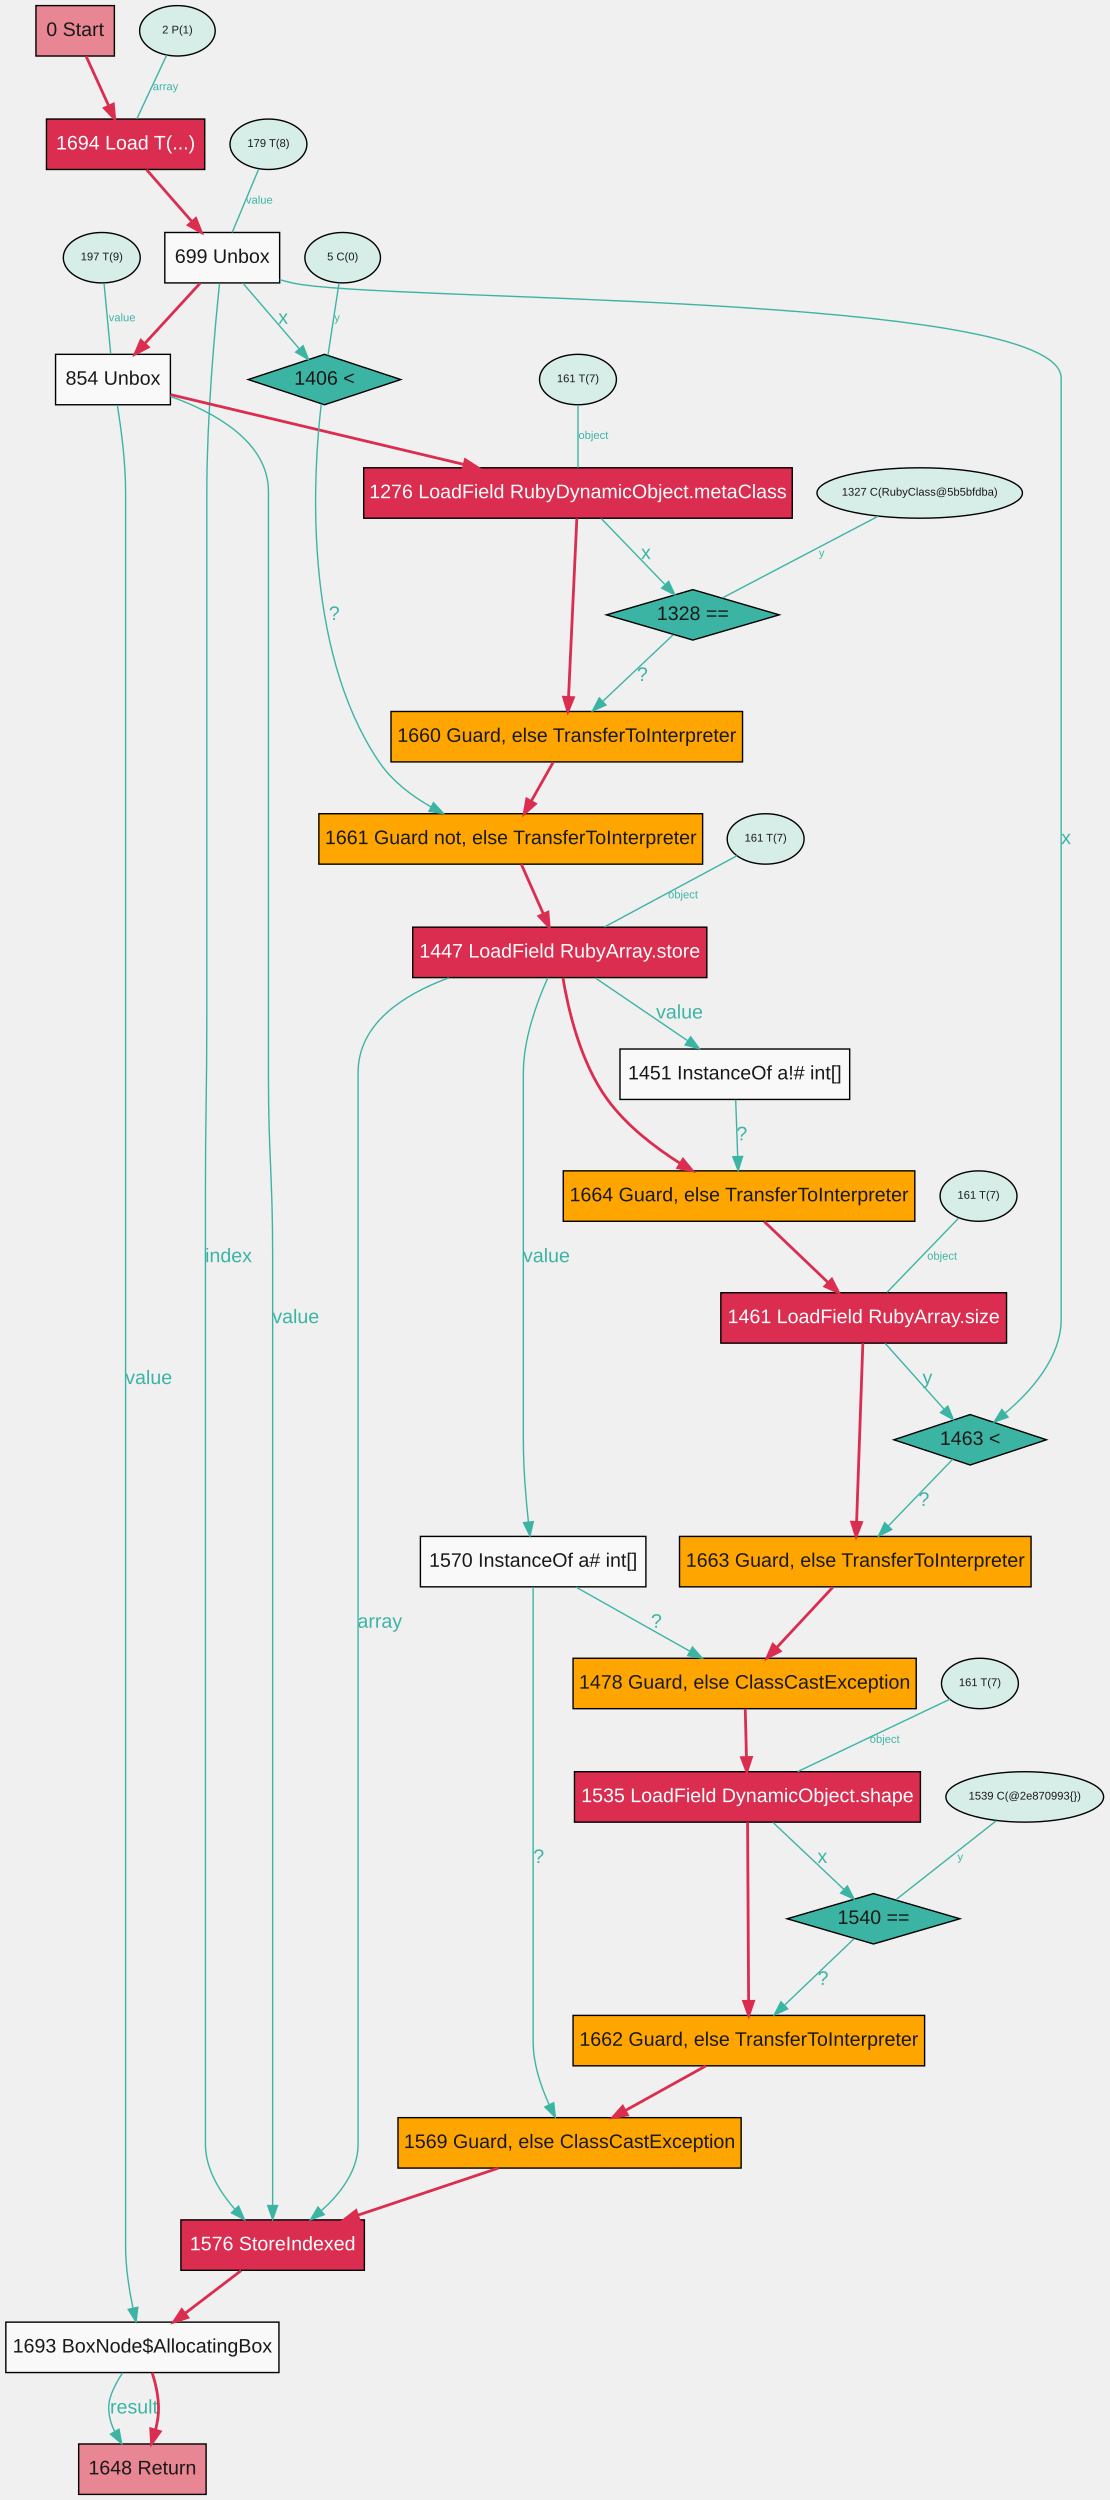
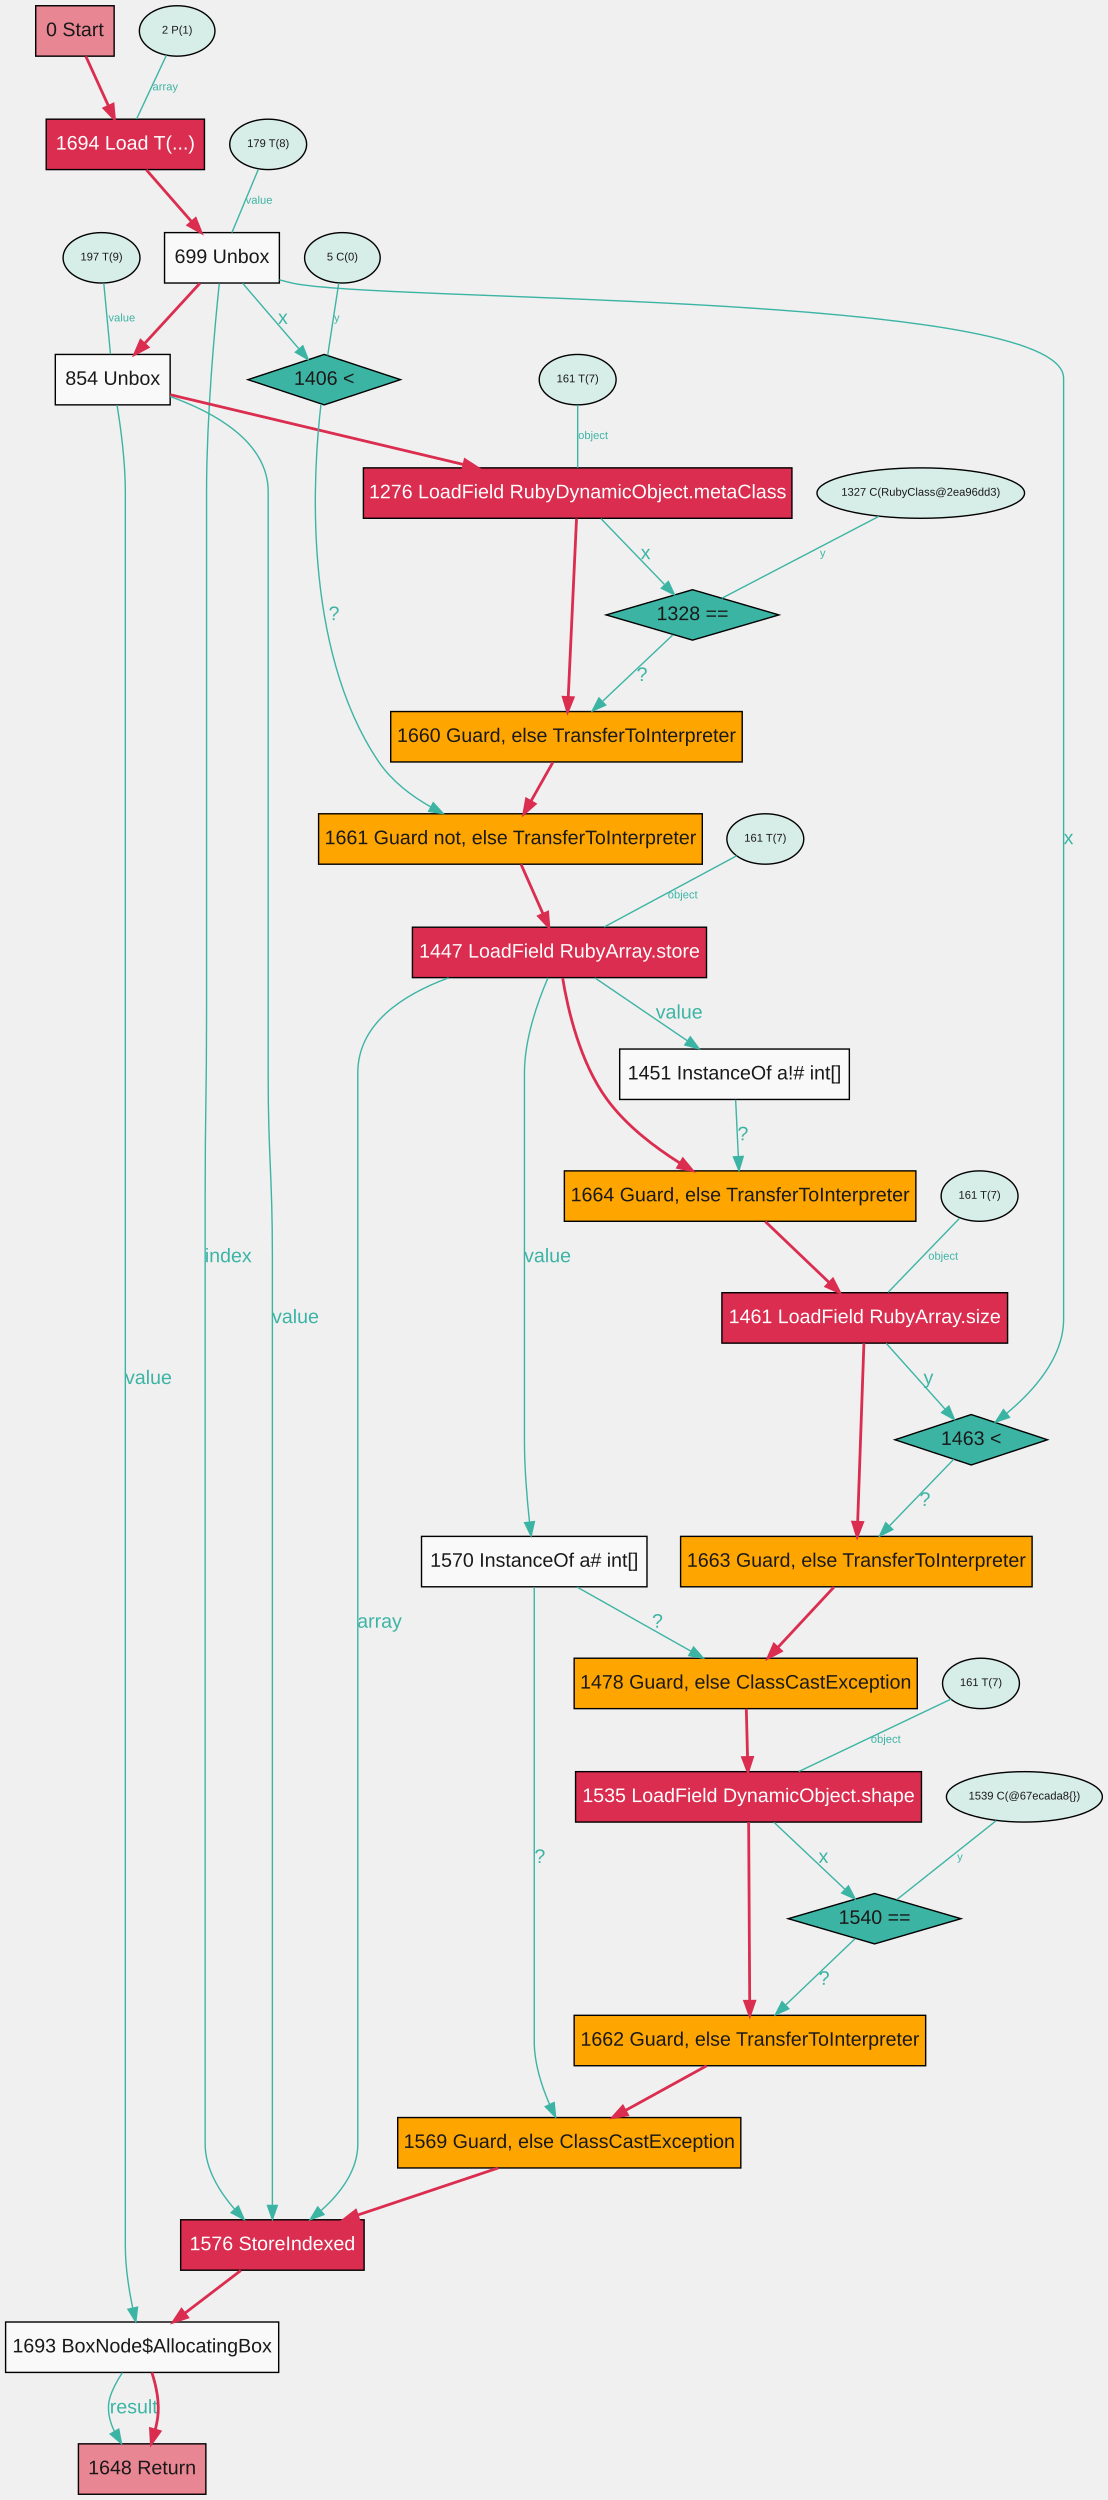
- <svg xmlns="http://www.w3.org/2000/svg" width="792pt" height="1785pt" viewBox="0.00 0.00 791.66 1785.00">
+ <svg xmlns="http://www.w3.org/2000/svg" width="791pt" height="1785pt" viewBox="0.00 0.00 791.09 1785.00">
  <g id="graph0" class="graph" transform="scale(1 1) rotate(0) translate(4 1781)">
    <g id="node1" class="node">
      <polygon fill="#e98693" stroke="black" points="77.5,-1777 21.5,-1777 21.5,-1741 77.5,-1741 77.5,-1777" />
      <text text-anchor="middle" x="49.5" y="-1755.3" font-family="Arial" font-size="14.00" fill="#1a1919">0 Start</text>
    </g>
    <g id="node24" class="node">
      <polygon fill="#da2d4f" stroke="black" points="142,-1696 29,-1696 29,-1660 142,-1660 142,-1696" />
      <text text-anchor="middle" x="85.5" y="-1674.3" font-family="Arial" font-size="14.00" fill="#ffffff">1694 Load T(...)</text>
    </g>
    <g id="edge45" class="edge">
      <path fill="none" stroke="#da2d4f" stroke-width="2" d="M57.31,-1740.86C62.03,-1730.51 68.14,-1717.1 73.46,-1705.41" />
      <polygon fill="#da2d4f" stroke="#da2d4f" stroke-width="2" points="76.74,-1706.66 77.7,-1696.11 70.37,-1703.76 76.74,-1706.66" />
    </g>
    <g id="node2" class="node">
      <polygon fill="#f9f9f9" stroke="black" points="195.5,-1615 113.5,-1615 113.5,-1579 195.5,-1579 195.5,-1615" />
      <text text-anchor="middle" x="154.5" y="-1593.3" font-family="Arial" font-size="14.00" fill="#1a1919">699 Unbox</text>
    </g>
    <g id="node3" class="node">
      <polygon fill="#f9f9f9" stroke="black" points="117.5,-1528 35.5,-1528 35.5,-1492 117.5,-1492 117.5,-1528" />
      <text text-anchor="middle" x="76.5" y="-1506.3" font-family="Arial" font-size="14.00" fill="#1a1919">854 Unbox</text>
    </g>
    <g id="edge1" class="edge">
      <path fill="none" stroke="#da2d4f" stroke-width="2" d="M138.72,-1578.8C127.4,-1566.47 111.99,-1549.68 99.34,-1535.89" />
      <polygon fill="#da2d4f" stroke="#da2d4f" stroke-width="2" points="101.6,-1533.18 92.26,-1528.18 96.44,-1537.91 101.6,-1533.18" />
    </g>
    <g id="node6" class="node">
      <polygon fill="#3cb4a4" stroke="black" points="227.5,-1528 173.04,-1510 227.5,-1492 281.96,-1510 227.5,-1528" />
      <text text-anchor="middle" x="227.5" y="-1506.3" font-family="Arial" font-size="14.00" fill="#1a1919">1406 &lt;</text>
    </g>
    <g id="edge6" class="edge">
      <path fill="none" stroke="#3cb4a4" d="M169.27,-1578.8C180.84,-1565.34 196.97,-1546.55 209.33,-1532.16" />
      <polygon fill="#3cb4a4" stroke="#3cb4a4" points="212.24,-1534.14 216.1,-1524.28 206.93,-1529.58 212.24,-1534.14" />
      <text text-anchor="middle" x="198" y="-1549.8" font-family="arial" font-size="14.00" fill="#3cb4a4">x</text>
    </g>
    <g id="node10" class="node">
-       <polygon fill="#3cb4a4" stroke="black" points="688.5,-771 634.04,-753 688.5,-735 742.96,-753 688.5,-771" />
-       <text text-anchor="middle" x="688.5" y="-749.3" font-family="Arial" font-size="14.00" fill="#1a1919">1463 &lt;</text>
+       <polygon fill="#3cb4a4" stroke="black" points="689.5,-771 635.04,-753 689.5,-735 743.96,-753 689.5,-771" />
+       <text text-anchor="middle" x="689.5" y="-749.3" font-family="Arial" font-size="14.00" fill="#1a1919">1463 &lt;</text>
    </g>
    <g id="edge11" class="edge">
-       <path fill="none" stroke="#3cb4a4" d="M195.51,-1581.31C198.53,-1580.46 201.55,-1579.68 204.5,-1579 264.41,-1565.26 753.5,-1572.47 753.5,-1511 753.5,-1511 753.5,-1511 753.5,-839 753.5,-811.61 731.94,-787.58 713.66,-772.12" />
-       <polygon fill="#3cb4a4" stroke="#3cb4a4" points="715.57,-769.17 705.58,-765.64 711.19,-774.63 715.57,-769.17" />
-       <text text-anchor="middle" x="757" y="-1178.3" font-family="arial" font-size="14.00" fill="#3cb4a4">x</text>
+       <path fill="none" stroke="#3cb4a4" d="M195.51,-1581.31C198.53,-1580.46 201.55,-1579.68 204.5,-1579 264.63,-1565.22 755.5,-1572.69 755.5,-1511 755.5,-1511 755.5,-1511 755.5,-839 755.5,-811.33 733.42,-787.23 714.8,-771.83" />
+       <polygon fill="#3cb4a4" stroke="#3cb4a4" points="716.87,-769.01 706.84,-765.58 712.54,-774.51 716.87,-769.01" />
+       <text text-anchor="middle" x="759" y="-1178.3" font-family="arial" font-size="14.00" fill="#3cb4a4">x</text>
    </g>
    <g id="node16" class="node">
      <polygon fill="#da2d4f" stroke="black" points="256,-196 125,-196 125,-160 256,-160 256,-196" />
      <text text-anchor="middle" x="190.5" y="-174.3" font-family="Arial" font-size="14.00" fill="#ffffff">1576 StoreIndexed</text>
    </g>
    <g id="edge21" class="edge">
      <path fill="none" stroke="#3cb4a4" d="M152.58,-1578.58C149.43,-1548.37 143.5,-1484.3 143.5,-1430 143.5,-1430 143.5,-1430 143.5,-1056.5 143.5,-999.39 142.5,-985.11 142.5,-928 142.5,-928 142.5,-928 142.5,-250 142.5,-232.5 152.63,-216.1 163.58,-203.48" />
      <polygon fill="#3cb4a4" stroke="#3cb4a4" points="166.17,-205.83 170.42,-196.13 161.05,-201.06 166.17,-205.83" />
      <text text-anchor="middle" x="159" y="-879.8" font-family="arial" font-size="14.00" fill="#3cb4a4">index</text>
    </g>
    <g id="node4" class="node">
      <polygon fill="#da2d4f" stroke="black" points="561.5,-1447 255.5,-1447 255.5,-1411 561.5,-1411 561.5,-1447" />
      <text text-anchor="middle" x="408.5" y="-1425.3" font-family="Arial" font-size="14.00" fill="#ffffff">1276 LoadField RubyDynamicObject.metaClass</text>
    </g>
    <g id="edge2" class="edge">
      <path fill="none" stroke="#da2d4f" stroke-width="2" d="M117.54,-1499.23C169.61,-1486.85 260.59,-1465.19 326.99,-1449.4" />
      <polygon fill="#da2d4f" stroke="#da2d4f" stroke-width="2" points="328.1,-1452.73 337.01,-1447.01 326.47,-1445.92 328.1,-1452.73" />
    </g>
    <g id="edge22" class="edge">
      <path fill="none" stroke="#3cb4a4" d="M117.52,-1497.95C149.14,-1486.64 187.5,-1465.6 187.5,-1430 187.5,-1430 187.5,-1430 187.5,-1013 187.5,-955.87 190.5,-941.63 190.5,-884.5 190.5,-884.5 190.5,-884.5 190.5,-250 190.5,-235.65 190.5,-219.67 190.5,-206.51" />
      <polygon fill="#3cb4a4" stroke="#3cb4a4" points="194,-206.22 190.5,-196.22 187,-206.22 194,-206.22" />
      <text text-anchor="middle" x="207" y="-836.3" font-family="arial" font-size="14.00" fill="#3cb4a4">value</text>
    </g>
    <g id="node23" class="node">
      <polygon fill="#f9f9f9" stroke="black" points="195,-123 0,-123 0,-87 195,-87 195,-123" />
      <text text-anchor="middle" x="97.5" y="-101.3" font-family="Arial" font-size="14.00" fill="#1a1919">1693 BoxNode$AllocatingBox</text>
    </g>
    <g id="edge35" class="edge">
      <path fill="none" stroke="#3cb4a4" d="M79.6,-1491.8C82.2,-1475.84 85.5,-1451.4 85.5,-1430 85.5,-1430 85.5,-1430 85.5,-177 85.5,-162.3 88.03,-146.13 90.77,-132.94" />
      <polygon fill="#3cb4a4" stroke="#3cb4a4" points="94.21,-133.6 92.96,-123.08 87.37,-132.08 94.21,-133.6" />
      <text text-anchor="middle" x="102" y="-792.8" font-family="arial" font-size="14.00" fill="#3cb4a4">value</text>
    </g>
    <g id="node5" class="node">
      <polygon fill="#3cb4a4" stroke="black" points="490.5,-1360 428.83,-1342 490.5,-1324 552.17,-1342 490.5,-1360" />
      <text text-anchor="middle" x="490.5" y="-1338.3" font-family="Arial" font-size="14.00" fill="#1a1919">1328 ==</text>
    </g>
    <g id="edge4" class="edge">
      <path fill="none" stroke="#3cb4a4" d="M425.09,-1410.8C438.2,-1397.21 456.55,-1378.2 470.47,-1363.76" />
      <polygon fill="#3cb4a4" stroke="#3cb4a4" points="473.27,-1365.9 477.69,-1356.28 468.23,-1361.04 473.27,-1365.9" />
      <text text-anchor="middle" x="457" y="-1381.8" font-family="arial" font-size="14.00" fill="#3cb4a4">x</text>
    </g>
    <g id="node18" class="node">
      <polygon fill="#ffa500" stroke="black" points="526,-1273 275,-1273 275,-1237 526,-1237 526,-1273" />
      <text text-anchor="middle" x="400.5" y="-1251.3" font-family="Arial" font-size="14.00" fill="#1a1919">1660 Guard, else TransferToInterpreter</text>
    </g>
    <g id="edge3" class="edge">
      <path fill="none" stroke="#da2d4f" stroke-width="2" d="M407.7,-1410.88C406.31,-1381 403.44,-1319.11 401.77,-1283.27" />
      <polygon fill="#da2d4f" stroke="#da2d4f" stroke-width="2" points="405.25,-1282.88 401.29,-1273.05 398.26,-1283.2 405.25,-1282.88" />
    </g>
    <g id="edge25" class="edge">
      <path fill="none" stroke="#3cb4a4" d="M476.44,-1327.72C463.1,-1315.12 442.73,-1295.88 426.44,-1280.5" />
      <polygon fill="#3cb4a4" stroke="#3cb4a4" points="428.49,-1277.63 418.82,-1273.3 423.69,-1282.71 428.49,-1277.63" />
      <text text-anchor="middle" x="454.5" y="-1294.8" font-family="arial" font-size="14.00" fill="#3cb4a4">?</text>
    </g>
    <g id="node19" class="node">
      <polygon fill="#ffa500" stroke="black" points="497.5,-1200 223.5,-1200 223.5,-1164 497.5,-1164 497.5,-1200" />
      <text text-anchor="middle" x="360.5" y="-1178.3" font-family="Arial" font-size="14.00" fill="#1a1919">1661 Guard not, else TransferToInterpreter</text>
    </g>
    <g id="edge27" class="edge">
      <path fill="none" stroke="#3cb4a4" d="M225.23,-1492.56C219.87,-1447.36 210.81,-1319.13 266.5,-1237 275.68,-1223.46 289.47,-1212.88 303.68,-1204.82" />
      <polygon fill="#3cb4a4" stroke="#3cb4a4" points="305.35,-1207.9 312.54,-1200.13 302.07,-1201.72 305.35,-1207.9" />
      <text text-anchor="middle" x="234.5" y="-1338.3" font-family="arial" font-size="14.00" fill="#3cb4a4">?</text>
    </g>
    <g id="node7" class="node">
      <polygon fill="#da2d4f" stroke="black" points="500.5,-1119 290.5,-1119 290.5,-1083 500.5,-1083 500.5,-1119" />
      <text text-anchor="middle" x="395.5" y="-1097.3" font-family="Arial" font-size="14.00" fill="#ffffff">1447 LoadField RubyArray.store</text>
    </g>
    <g id="node8" class="node">
      <polygon fill="#f9f9f9" stroke="black" points="602.5,-1032 438.5,-1032 438.5,-996 602.5,-996 602.5,-1032" />
      <text text-anchor="middle" x="520.5" y="-1010.3" font-family="Arial" font-size="14.00" fill="#1a1919">1451 InstanceOf a!# int[]</text>
    </g>
    <g id="edge9" class="edge">
      <path fill="none" stroke="#3cb4a4" d="M420.8,-1082.8C439.77,-1069.9 465.94,-1052.1 486.71,-1037.98" />
      <polygon fill="#3cb4a4" stroke="#3cb4a4" points="488.94,-1040.69 495.24,-1032.18 485,-1034.9 488.94,-1040.69" />
      <text text-anchor="middle" x="481" y="-1053.8" font-family="arial" font-size="14.00" fill="#3cb4a4">value</text>
    </g>
    <g id="node15" class="node">
-       <polygon fill="#f9f9f9" stroke="black" points="457,-684 296,-684 296,-648 457,-648 457,-684" />
-       <text text-anchor="middle" x="376.5" y="-662.3" font-family="Arial" font-size="14.00" fill="#1a1919">1570 InstanceOf a# int[]</text>
+       <polygon fill="#f9f9f9" stroke="black" points="458,-684 297,-684 297,-648 458,-648 458,-684" />
+       <text text-anchor="middle" x="377.5" y="-662.3" font-family="Arial" font-size="14.00" fill="#1a1919">1570 InstanceOf a# int[]</text>
    </g>
    <g id="edge20" class="edge">
-       <path fill="none" stroke="#3cb4a4" d="M386.99,-1082.89C379.4,-1066.05 369.5,-1039.38 369.5,-1015 369.5,-1015 369.5,-1015 369.5,-752 369.5,-732.69 371.32,-710.99 373.1,-694.35" />
-       <polygon fill="#3cb4a4" stroke="#3cb4a4" points="376.6,-694.55 374.25,-684.22 369.64,-693.76 376.6,-694.55" />
-       <text text-anchor="middle" x="386" y="-879.8" font-family="arial" font-size="14.00" fill="#3cb4a4">value</text>
+       <path fill="none" stroke="#3cb4a4" d="M387.31,-1082.85C380.02,-1065.99 370.5,-1039.3 370.5,-1015 370.5,-1015 370.5,-1015 370.5,-752 370.5,-732.69 372.32,-710.99 374.1,-694.35" />
+       <polygon fill="#3cb4a4" stroke="#3cb4a4" points="377.6,-694.55 375.25,-684.22 370.64,-693.76 377.6,-694.55" />
+       <text text-anchor="middle" x="387" y="-879.8" font-family="arial" font-size="14.00" fill="#3cb4a4">value</text>
    </g>
    <g id="edge37" class="edge">
      <path fill="none" stroke="#3cb4a4" d="M316.34,-1082.86C282.88,-1070.52 251.5,-1049.69 251.5,-1015 251.5,-1015 251.5,-1015 251.5,-250 251.5,-231.25 239.11,-214.98 225.5,-202.77" />
      <polygon fill="#3cb4a4" stroke="#3cb4a4" points="227.36,-199.76 217.43,-196.05 222.88,-205.14 227.36,-199.76" />
      <text text-anchor="middle" x="267" y="-618.8" font-family="arial" font-size="14.00" fill="#3cb4a4">array</text>
    </g>
    <g id="node22" class="node">
-       <polygon fill="#ffa500" stroke="black" points="649,-945 398,-945 398,-909 649,-909 649,-945" />
-       <text text-anchor="middle" x="523.5" y="-923.3" font-family="Arial" font-size="14.00" fill="#1a1919">1664 Guard, else TransferToInterpreter</text>
+       <polygon fill="#ffa500" stroke="black" points="650,-945 399,-945 399,-909 650,-909 650,-945" />
+       <text text-anchor="middle" x="524.5" y="-923.3" font-family="Arial" font-size="14.00" fill="#1a1919">1664 Guard, else TransferToInterpreter</text>
    </g>
    <g id="edge8" class="edge">
-       <path fill="none" stroke="#da2d4f" stroke-width="2" d="M397.8,-1082.66C401.41,-1060.71 410.13,-1022.55 429.5,-996 443.07,-977.4 463.26,-961.86 481.45,-950.34" />
-       <polygon fill="#da2d4f" stroke="#da2d4f" stroke-width="2" points="483.47,-953.21 490.19,-945.02 479.83,-947.24 483.47,-953.21" />
+       <path fill="none" stroke="#da2d4f" stroke-width="2" d="M397.78,-1082.65C401.37,-1060.68 410.07,-1022.5 429.5,-996 443.11,-977.45 463.31,-961.98 481.59,-950.52" />
+       <polygon fill="#da2d4f" stroke="#da2d4f" stroke-width="2" points="483.62,-953.38 490.37,-945.21 480,-947.39 483.62,-953.38" />
    </g>
    <g id="edge33" class="edge">
-       <path fill="none" stroke="#3cb4a4" d="M521.11,-995.8C521.52,-984.16 522.07,-968.55 522.54,-955.24" />
-       <polygon fill="#3cb4a4" stroke="#3cb4a4" points="526.04,-955.29 522.89,-945.18 519.04,-955.05 526.04,-955.29" />
-       <text text-anchor="middle" x="525.5" y="-966.8" font-family="arial" font-size="14.00" fill="#3cb4a4">?</text>
+       <path fill="none" stroke="#3cb4a4" d="M521.31,-995.8C521.86,-984.16 522.59,-968.55 523.22,-955.24" />
+       <polygon fill="#3cb4a4" stroke="#3cb4a4" points="526.72,-955.33 523.69,-945.18 519.73,-955 526.72,-955.33" />
+       <text text-anchor="middle" x="526.5" y="-966.8" font-family="arial" font-size="14.00" fill="#3cb4a4">?</text>
    </g>
    <g id="node9" class="node">
-       <polygon fill="#da2d4f" stroke="black" points="714.5,-858 510.5,-858 510.5,-822 714.5,-822 714.5,-858" />
-       <text text-anchor="middle" x="612.5" y="-836.3" font-family="Arial" font-size="14.00" fill="#ffffff">1461 LoadField RubyArray.size</text>
+       <polygon fill="#da2d4f" stroke="black" points="715.5,-858 511.5,-858 511.5,-822 715.5,-822 715.5,-858" />
+       <text text-anchor="middle" x="613.5" y="-836.3" font-family="Arial" font-size="14.00" fill="#ffffff">1461 LoadField RubyArray.size</text>
    </g>
    <g id="edge12" class="edge">
-       <path fill="none" stroke="#3cb4a4" d="M627.88,-821.8C640.03,-808.21 657.03,-789.2 669.94,-774.76" />
-       <polygon fill="#3cb4a4" stroke="#3cb4a4" points="672.57,-777.06 676.63,-767.28 667.36,-772.4 672.57,-777.06" />
-       <text text-anchor="middle" x="658" y="-792.8" font-family="arial" font-size="14.00" fill="#3cb4a4">y</text>
+       <path fill="none" stroke="#3cb4a4" d="M628.88,-821.8C641.03,-808.21 658.03,-789.2 670.94,-774.76" />
+       <polygon fill="#3cb4a4" stroke="#3cb4a4" points="673.57,-777.06 677.63,-767.28 668.36,-772.4 673.57,-777.06" />
+       <text text-anchor="middle" x="659" y="-792.8" font-family="arial" font-size="14.00" fill="#3cb4a4">y</text>
    </g>
    <g id="node21" class="node">
-       <polygon fill="#ffa500" stroke="black" points="732,-684 481,-684 481,-648 732,-648 732,-684" />
-       <text text-anchor="middle" x="606.5" y="-662.3" font-family="Arial" font-size="14.00" fill="#1a1919">1663 Guard, else TransferToInterpreter</text>
+       <polygon fill="#ffa500" stroke="black" points="733,-684 482,-684 482,-648 733,-648 733,-684" />
+       <text text-anchor="middle" x="607.5" y="-662.3" font-family="Arial" font-size="14.00" fill="#1a1919">1663 Guard, else TransferToInterpreter</text>
    </g>
    <g id="edge10" class="edge">
-       <path fill="none" stroke="#da2d4f" stroke-width="2" d="M611.9,-821.88C610.86,-792 608.7,-730.11 607.45,-694.27" />
-       <polygon fill="#da2d4f" stroke="#da2d4f" stroke-width="2" points="610.94,-693.92 607.09,-684.05 603.95,-694.17 610.94,-693.92" />
+       <path fill="none" stroke="#da2d4f" stroke-width="2" d="M612.9,-821.88C611.86,-792 609.7,-730.11 608.45,-694.27" />
+       <polygon fill="#da2d4f" stroke="#da2d4f" stroke-width="2" points="611.94,-693.92 608.09,-684.05 604.95,-694.17 611.94,-693.92" />
    </g>
    <g id="edge31" class="edge">
-       <path fill="none" stroke="#3cb4a4" d="M676.05,-739.09C663.88,-726.48 645.05,-706.96 630.06,-691.42" />
-       <polygon fill="#3cb4a4" stroke="#3cb4a4" points="632.51,-688.92 623.05,-684.15 627.47,-693.78 632.51,-688.92" />
-       <text text-anchor="middle" x="655.5" y="-705.8" font-family="arial" font-size="14.00" fill="#3cb4a4">?</text>
+       <path fill="none" stroke="#3cb4a4" d="M677.05,-739.09C664.88,-726.48 646.05,-706.96 631.06,-691.42" />
+       <polygon fill="#3cb4a4" stroke="#3cb4a4" points="633.51,-688.92 624.05,-684.15 628.47,-693.78 633.51,-688.92" />
+       <text text-anchor="middle" x="656.5" y="-705.8" font-family="arial" font-size="14.00" fill="#3cb4a4">?</text>
    </g>
    <g id="node11" class="node">
-       <polygon fill="#ffa500" stroke="black" points="650,-597 405,-597 405,-561 650,-561 650,-597" />
-       <text text-anchor="middle" x="527.5" y="-575.3" font-family="Arial" font-size="14.00" fill="#1a1919">1478 Guard, else ClassCastException</text>
+       <polygon fill="#ffa500" stroke="black" points="651,-597 406,-597 406,-561 651,-561 651,-597" />
+       <text text-anchor="middle" x="528.5" y="-575.3" font-family="Arial" font-size="14.00" fill="#1a1919">1478 Guard, else ClassCastException</text>
    </g>
    <g id="node12" class="node">
-       <polygon fill="#da2d4f" stroke="black" points="653,-516 406,-516 406,-480 653,-480 653,-516" />
-       <text text-anchor="middle" x="529.5" y="-494.3" font-family="Arial" font-size="14.00" fill="#ffffff">1535 LoadField DynamicObject.shape</text>
+       <polygon fill="#da2d4f" stroke="black" points="654,-516 407,-516 407,-480 654,-480 654,-516" />
+       <text text-anchor="middle" x="530.5" y="-494.3" font-family="Arial" font-size="14.00" fill="#ffffff">1535 LoadField DynamicObject.shape</text>
    </g>
    <g id="edge14" class="edge">
-       <path fill="none" stroke="#da2d4f" stroke-width="2" d="M527.93,-560.86C528.19,-550.71 528.52,-537.63 528.81,-526.12" />
-       <polygon fill="#da2d4f" stroke="#da2d4f" stroke-width="2" points="532.31,-526.19 529.07,-516.11 525.31,-526.02 532.31,-526.19" />
+       <path fill="none" stroke="#da2d4f" stroke-width="2" d="M528.93,-560.86C529.19,-550.71 529.52,-537.63 529.81,-526.12" />
+       <polygon fill="#da2d4f" stroke="#da2d4f" stroke-width="2" points="533.31,-526.19 530.07,-516.11 526.31,-526.02 533.31,-526.19" />
    </g>
    <g id="node13" class="node">
-       <polygon fill="#3cb4a4" stroke="black" points="619.5,-429 557.83,-411 619.5,-393 681.17,-411 619.5,-429" />
-       <text text-anchor="middle" x="619.5" y="-407.3" font-family="Arial" font-size="14.00" fill="#1a1919">1540 ==</text>
+       <polygon fill="#3cb4a4" stroke="black" points="620.5,-429 558.83,-411 620.5,-393 682.17,-411 620.5,-429" />
+       <text text-anchor="middle" x="620.5" y="-407.3" font-family="Arial" font-size="14.00" fill="#1a1919">1540 ==</text>
    </g>
    <g id="edge16" class="edge">
-       <path fill="none" stroke="#3cb4a4" d="M547.71,-479.8C562.32,-466 582.85,-446.61 598.22,-432.1" />
-       <polygon fill="#3cb4a4" stroke="#3cb4a4" points="600.86,-434.42 605.72,-425.01 596.05,-429.33 600.86,-434.42" />
-       <text text-anchor="middle" x="583" y="-450.8" font-family="arial" font-size="14.00" fill="#3cb4a4">x</text>
+       <path fill="none" stroke="#3cb4a4" d="M548.71,-479.8C563.32,-466 583.85,-446.61 599.22,-432.1" />
+       <polygon fill="#3cb4a4" stroke="#3cb4a4" points="601.86,-434.42 606.72,-425.01 597.05,-429.33 601.86,-434.42" />
+       <text text-anchor="middle" x="584" y="-450.8" font-family="arial" font-size="14.00" fill="#3cb4a4">x</text>
    </g>
    <g id="node20" class="node">
-       <polygon fill="#ffa500" stroke="black" points="656,-342 405,-342 405,-306 656,-306 656,-342" />
-       <text text-anchor="middle" x="530.5" y="-320.3" font-family="Arial" font-size="14.00" fill="#1a1919">1662 Guard, else TransferToInterpreter</text>
+       <polygon fill="#ffa500" stroke="black" points="657,-342 406,-342 406,-306 657,-306 657,-342" />
+       <text text-anchor="middle" x="531.5" y="-320.3" font-family="Arial" font-size="14.00" fill="#1a1919">1662 Guard, else TransferToInterpreter</text>
    </g>
    <g id="edge15" class="edge">
-       <path fill="none" stroke="#da2d4f" stroke-width="2" d="M529.6,-479.88C529.77,-450 530.13,-388.11 530.34,-352.27" />
-       <polygon fill="#da2d4f" stroke="#da2d4f" stroke-width="2" points="533.84,-352.07 530.4,-342.05 526.84,-352.03 533.84,-352.07" />
+       <path fill="none" stroke="#da2d4f" stroke-width="2" d="M530.6,-479.88C530.77,-450 531.13,-388.11 531.34,-352.27" />
+       <polygon fill="#da2d4f" stroke="#da2d4f" stroke-width="2" points="534.84,-352.07 531.4,-342.05 527.84,-352.03 534.84,-352.07" />
    </g>
    <g id="edge29" class="edge">
-       <path fill="none" stroke="#3cb4a4" d="M605.59,-396.72C592.4,-384.12 572.26,-364.88 556.15,-349.5" />
-       <polygon fill="#3cb4a4" stroke="#3cb4a4" points="558.27,-346.68 548.62,-342.3 553.43,-351.74 558.27,-346.68" />
-       <text text-anchor="middle" x="583.5" y="-363.8" font-family="arial" font-size="14.00" fill="#3cb4a4">?</text>
+       <path fill="none" stroke="#3cb4a4" d="M606.59,-396.72C593.4,-384.12 573.26,-364.88 557.15,-349.5" />
+       <polygon fill="#3cb4a4" stroke="#3cb4a4" points="559.27,-346.68 549.62,-342.3 554.43,-351.74 559.27,-346.68" />
+       <text text-anchor="middle" x="584.5" y="-363.8" font-family="arial" font-size="14.00" fill="#3cb4a4">?</text>
    </g>
    <g id="node14" class="node">
      <polygon fill="#ffa500" stroke="black" points="525,-269 280,-269 280,-233 525,-233 525,-269" />
      <text text-anchor="middle" x="402.5" y="-247.3" font-family="Arial" font-size="14.00" fill="#1a1919">1569 Guard, else ClassCastException</text>
    </g>
    <g id="edge19" class="edge">
      <path fill="none" stroke="#da2d4f" stroke-width="2" d="M351.72,-232.99C321.53,-222.88 283.04,-209.99 251.24,-199.34" />
      <polygon fill="#da2d4f" stroke="#da2d4f" stroke-width="2" points="252.19,-195.97 241.6,-196.11 249.97,-202.61 252.19,-195.97" />
    </g>
    <g id="edge13" class="edge">
-       <path fill="none" stroke="#3cb4a4" d="M407.06,-647.8C430.47,-634.62 462.94,-616.34 488.27,-602.08" />
-       <polygon fill="#3cb4a4" stroke="#3cb4a4" points="490.25,-604.99 497.25,-597.03 486.82,-598.89 490.25,-604.99" />
-       <text text-anchor="middle" x="464.5" y="-618.8" font-family="arial" font-size="14.00" fill="#3cb4a4">?</text>
+       <path fill="none" stroke="#3cb4a4" d="M408.06,-647.8C431.47,-634.62 463.94,-616.34 489.27,-602.08" />
+       <polygon fill="#3cb4a4" stroke="#3cb4a4" points="491.25,-604.99 498.25,-597.03 487.82,-598.89 491.25,-604.99" />
+       <text text-anchor="middle" x="465.5" y="-618.8" font-family="arial" font-size="14.00" fill="#3cb4a4">?</text>
    </g>
    <g id="edge18" class="edge">
-       <path fill="none" stroke="#3cb4a4" d="M376.5,-647.74C376.5,-630.57 376.5,-603.46 376.5,-580 376.5,-580 376.5,-580 376.5,-323 376.5,-307.62 381.94,-291.45 387.85,-278.43" />
-       <polygon fill="#3cb4a4" stroke="#3cb4a4" points="391.14,-279.68 392.37,-269.16 384.84,-276.61 391.14,-279.68" />
-       <text text-anchor="middle" x="380.5" y="-450.8" font-family="arial" font-size="14.00" fill="#3cb4a4">?</text>
+       <path fill="none" stroke="#3cb4a4" d="M377.5,-647.74C377.5,-630.57 377.5,-603.46 377.5,-580 377.5,-580 377.5,-580 377.5,-323 377.5,-307.69 382.73,-291.53 388.41,-278.49" />
+       <polygon fill="#3cb4a4" stroke="#3cb4a4" points="391.69,-279.75 392.76,-269.21 385.35,-276.78 391.69,-279.75" />
+       <text text-anchor="middle" x="381.5" y="-450.8" font-family="arial" font-size="14.00" fill="#3cb4a4">?</text>
    </g>
    <g id="edge23" class="edge">
      <path fill="none" stroke="#da2d4f" stroke-width="2" d="M167.99,-159.81C155.99,-150.66 141.07,-139.26 128.04,-129.32" />
      <polygon fill="#da2d4f" stroke="#da2d4f" stroke-width="2" points="129.88,-126.32 119.81,-123.03 125.63,-131.88 129.88,-126.32" />
    </g>
    <g id="node17" class="node">
      <polygon fill="#e98693" stroke="black" points="143,-36 52,-36 52,0 143,0 143,-36" />
      <text text-anchor="middle" x="97.5" y="-14.3" font-family="Arial" font-size="14.00" fill="#1a1919">1648 Return</text>
    </g>
    <g id="edge26" class="edge">
      <path fill="none" stroke="#da2d4f" stroke-width="2" d="M390.82,-1236.81C386.1,-1228.44 380.33,-1218.2 375.09,-1208.9" />
      <polygon fill="#da2d4f" stroke="#da2d4f" stroke-width="2" points="378.05,-1207.02 370.09,-1200.03 371.95,-1210.46 378.05,-1207.02" />
    </g>
    <g id="edge28" class="edge">
      <path fill="none" stroke="#da2d4f" stroke-width="2" d="M368.09,-1163.86C372.68,-1153.51 378.62,-1140.1 383.8,-1128.41" />
      <polygon fill="#da2d4f" stroke="#da2d4f" stroke-width="2" points="387.07,-1129.67 387.92,-1119.11 380.67,-1126.83 387.07,-1129.67" />
    </g>
    <g id="edge30" class="edge">
-       <path fill="none" stroke="#da2d4f" stroke-width="2" d="M499.84,-305.99C482.55,-296.4 460.76,-284.32 442.18,-274.01" />
-       <polygon fill="#da2d4f" stroke="#da2d4f" stroke-width="2" points="443.8,-270.9 433.35,-269.11 440.4,-277.02 443.8,-270.9" />
+       <path fill="none" stroke="#da2d4f" stroke-width="2" d="M500.6,-305.99C483.18,-296.4 461.22,-284.32 442.49,-274.01" />
+       <polygon fill="#da2d4f" stroke="#da2d4f" stroke-width="2" points="444.04,-270.87 433.59,-269.11 440.67,-277 444.04,-270.87" />
    </g>
    <g id="edge32" class="edge">
-       <path fill="none" stroke="#da2d4f" stroke-width="2" d="M590.51,-647.8C578.95,-635.36 563.16,-618.36 550.27,-604.5" />
-       <polygon fill="#da2d4f" stroke="#da2d4f" stroke-width="2" points="552.83,-602.12 543.46,-597.18 547.71,-606.88 552.83,-602.12" />
+       <path fill="none" stroke="#da2d4f" stroke-width="2" d="M591.51,-647.8C579.95,-635.36 564.16,-618.36 551.27,-604.5" />
+       <polygon fill="#da2d4f" stroke="#da2d4f" stroke-width="2" points="553.83,-602.12 544.46,-597.18 548.71,-606.88 553.83,-602.12" />
    </g>
    <g id="edge34" class="edge">
-       <path fill="none" stroke="#da2d4f" stroke-width="2" d="M541.51,-908.8C554.66,-896.24 572.66,-879.05 587.24,-865.12" />
-       <polygon fill="#da2d4f" stroke="#da2d4f" stroke-width="2" points="589.7,-867.61 594.52,-858.18 584.87,-862.55 589.7,-867.61" />
+       <path fill="none" stroke="#da2d4f" stroke-width="2" d="M542.51,-908.8C555.66,-896.24 573.66,-879.05 588.24,-865.12" />
+       <polygon fill="#da2d4f" stroke="#da2d4f" stroke-width="2" points="590.7,-867.61 595.52,-858.18 585.87,-862.55 590.7,-867.61" />
    </g>
    <g id="edge24" class="edge">
      <path fill="none" stroke="#3cb4a4" d="M83.4,-86.84C79.78,-81.46 76.38,-75.27 74.5,-69 72.09,-60.93 74.06,-52.49 77.69,-44.89" />
      <polygon fill="#3cb4a4" stroke="#3cb4a4" points="80.79,-46.53 82.75,-36.12 74.72,-43.03 80.79,-46.53" />
      <text text-anchor="middle" x="91.5" y="-57.8" font-family="arial" font-size="14.00" fill="#3cb4a4">result</text>
    </g>
    <g id="edge36" class="edge">
      <path fill="none" stroke="#da2d4f" stroke-width="2" d="M104.44,-86.98C107.56,-77.35 110.2,-65.07 108.5,-54 108.09,-51.32 107.51,-48.56 106.83,-45.83" />
      <polygon fill="#da2d4f" stroke="#da2d4f" stroke-width="2" points="110.19,-44.83 104.05,-36.2 103.46,-46.78 110.19,-44.83" />
    </g>
    <g id="edge46" class="edge">
      <path fill="none" stroke="#da2d4f" stroke-width="2" d="M100.47,-1659.86C109.97,-1648.99 122.4,-1634.75 132.95,-1622.67" />
      <polygon fill="#da2d4f" stroke="#da2d4f" stroke-width="2" points="135.62,-1624.94 139.56,-1615.11 130.34,-1620.34 135.62,-1624.94" />
    </g>
    <g id="node25" class="node">
-       <ellipse fill="#d7ede7" stroke="black" cx="652.5" cy="-1429" rx="73.35" ry="18" />
-       <text text-anchor="middle" x="652.5" y="-1427.1" font-family="Arial" font-size="8.00" fill="#1a1919">1327 C(RubyClass@5b5bfdba)</text>
+       <ellipse fill="#d7ede7" stroke="black" cx="653.5" cy="-1429" rx="74.11" ry="18" />
+       <text text-anchor="middle" x="653.5" y="-1427.1" font-family="Arial" font-size="8.00" fill="#1a1919">1327 C(RubyClass@2ea96dd3)</text>
    </g>
    <g id="edge5" class="edge">
-       <path fill="none" stroke="#3cb4a4" d="M622.79,-1412.41C590.63,-1395.54 540.16,-1369.06 511.76,-1354.16" />
-       <text text-anchor="middle" x="582.5" y="-1383.6" font-family="arial" font-size="8.00" fill="#3cb4a4">y</text>
+       <path fill="none" stroke="#3cb4a4" d="M623.6,-1412.41C591.07,-1395.44 539.89,-1368.76 511.41,-1353.9" />
+       <text text-anchor="middle" x="583.5" y="-1383.6" font-family="arial" font-size="8.00" fill="#3cb4a4">y</text>
    </g>
    <g id="node26" class="node">
      <ellipse fill="#d7ede7" stroke="black" cx="240.5" cy="-1597" rx="27" ry="18" />
      <text text-anchor="middle" x="240.5" y="-1595.1" font-family="Arial" font-size="8.00" fill="#1a1919">5 C(0)</text>
    </g>
    <g id="edge7" class="edge">
      <path fill="none" stroke="#3cb4a4" d="M237.87,-1578.8C235.57,-1563.76 232.25,-1542.08 229.99,-1527.31" />
      <text text-anchor="middle" x="236.5" y="-1551.6" font-family="arial" font-size="8.00" fill="#3cb4a4">y</text>
    </g>
    <g id="node27" class="node">
-       <ellipse fill="#d7ede7" stroke="black" cx="727.5" cy="-498" rx="56.31" ry="18" />
-       <text text-anchor="middle" x="727.5" y="-496.1" font-family="Arial" font-size="8.00" fill="#1a1919">1539 C(@2e870993{})</text>
+       <ellipse fill="#d7ede7" stroke="black" cx="727.5" cy="-498" rx="55.68" ry="18" />
+       <text text-anchor="middle" x="727.5" y="-496.1" font-family="Arial" font-size="8.00" fill="#1a1919">1539 C(@67ecada8{})</text>
    </g>
    <g id="edge17" class="edge">
-       <path fill="none" stroke="#3cb4a4" d="M707.19,-481.01C686.41,-464.66 654.56,-439.59 635.5,-424.6" />
+       <path fill="none" stroke="#3cb4a4" d="M707.37,-481.01C686.79,-464.66 655.24,-439.59 636.36,-424.6" />
      <text text-anchor="middle" x="681.5" y="-452.6" font-family="arial" font-size="8.00" fill="#3cb4a4">y</text>
    </g>
    <g id="node28" class="node">
      <ellipse fill="#d7ede7" stroke="black" cx="408.5" cy="-1510" rx="27.46" ry="18" />
      <text text-anchor="middle" x="408.5" y="-1508.1" font-family="Arial" font-size="8.00" fill="#1a1919">161 T(7)</text>
    </g>
    <g id="edge38" class="edge">
      <path fill="none" stroke="#3cb4a4" d="M408.5,-1491.86C408.5,-1478.61 408.5,-1460.35 408.5,-1447.11" />
      <text text-anchor="middle" x="419.5" y="-1467.6" font-family="arial" font-size="8.00" fill="#3cb4a4">object</text>
    </g>
    <g id="node29" class="node">
      <ellipse fill="#d7ede7" stroke="black" cx="542.5" cy="-1182" rx="27.46" ry="18" />
      <text text-anchor="middle" x="542.5" y="-1180.1" font-family="Arial" font-size="8.00" fill="#1a1919">161 T(7)</text>
    </g>
    <g id="edge39" class="edge">
      <path fill="none" stroke="#3cb4a4" d="M522.06,-1170.02C497.53,-1156.83 456.1,-1134.57 427.36,-1119.12" />
      <text text-anchor="middle" x="483.5" y="-1139.6" font-family="arial" font-size="8.00" fill="#3cb4a4">object</text>
    </g>
    <g id="node30" class="node">
-       <ellipse fill="#d7ede7" stroke="black" cx="694.5" cy="-927" rx="27.46" ry="18" />
-       <text text-anchor="middle" x="694.5" y="-925.1" font-family="Arial" font-size="8.00" fill="#1a1919">161 T(7)</text>
+       <ellipse fill="#d7ede7" stroke="black" cx="695.5" cy="-927" rx="27.46" ry="18" />
+       <text text-anchor="middle" x="695.5" y="-925.1" font-family="Arial" font-size="8.00" fill="#1a1919">161 T(7)</text>
    </g>
    <g id="edge40" class="edge">
-       <path fill="none" stroke="#3cb4a4" d="M680.22,-911.19C665.99,-896.45 644.17,-873.83 629.16,-858.27" />
-       <text text-anchor="middle" x="668.5" y="-881.6" font-family="arial" font-size="8.00" fill="#3cb4a4">object</text>
+       <path fill="none" stroke="#3cb4a4" d="M681.22,-911.19C666.99,-896.45 645.17,-873.83 630.16,-858.27" />
+       <text text-anchor="middle" x="669.5" y="-881.6" font-family="arial" font-size="8.00" fill="#3cb4a4">object</text>
    </g>
    <g id="node31" class="node">
-       <ellipse fill="#d7ede7" stroke="black" cx="695.5" cy="-579" rx="27.46" ry="18" />
-       <text text-anchor="middle" x="695.5" y="-577.1" font-family="Arial" font-size="8.00" fill="#1a1919">161 T(7)</text>
+       <ellipse fill="#d7ede7" stroke="black" cx="696.5" cy="-579" rx="27.46" ry="18" />
+       <text text-anchor="middle" x="696.5" y="-577.1" font-family="Arial" font-size="8.00" fill="#1a1919">161 T(7)</text>
    </g>
    <g id="edge41" class="edge">
-       <path fill="none" stroke="#3cb4a4" d="M674.14,-567.83C646.64,-554.75 598.47,-531.82 565.33,-516.05" />
-       <text text-anchor="middle" x="627.5" y="-536.6" font-family="arial" font-size="8.00" fill="#3cb4a4">object</text>
+       <path fill="none" stroke="#3cb4a4" d="M675.14,-567.83C647.64,-554.75 599.47,-531.82 566.33,-516.05" />
+       <text text-anchor="middle" x="628.5" y="-536.6" font-family="arial" font-size="8.00" fill="#3cb4a4">object</text>
    </g>
    <g id="node32" class="node">
      <ellipse fill="#d7ede7" stroke="black" cx="187.5" cy="-1678" rx="27.46" ry="18" />
      <text text-anchor="middle" x="187.5" y="-1676.1" font-family="Arial" font-size="8.00" fill="#1a1919">179 T(8)</text>
    </g>
    <g id="edge42" class="edge">
      <path fill="none" stroke="#3cb4a4" d="M180.5,-1660.25C174.94,-1646.93 167.19,-1628.38 161.6,-1615" />
      <text text-anchor="middle" x="181" y="-1635.6" font-family="arial" font-size="8.00" fill="#3cb4a4">value</text>
    </g>
    <g id="node33" class="node">
      <ellipse fill="#d7ede7" stroke="black" cx="68.5" cy="-1597" rx="27.46" ry="18" />
      <text text-anchor="middle" x="68.5" y="-1595.1" font-family="Arial" font-size="8.00" fill="#1a1919">197 T(9)</text>
    </g>
    <g id="edge43" class="edge">
      <path fill="none" stroke="#3cb4a4" d="M70.12,-1578.8C71.51,-1564.05 73.5,-1542.92 74.88,-1528.18" />
      <text text-anchor="middle" x="83" y="-1551.6" font-family="arial" font-size="8.00" fill="#3cb4a4">value</text>
    </g>
    <g id="node34" class="node">
      <ellipse fill="#d7ede7" stroke="black" cx="122.5" cy="-1759" rx="27" ry="18" />
      <text text-anchor="middle" x="122.5" y="-1757.1" font-family="Arial" font-size="8.00" fill="#1a1919">2 P(1)</text>
    </g>
    <g id="edge44" class="edge">
      <path fill="none" stroke="#3cb4a4" d="M114.83,-1741.63C108.61,-1728.34 99.86,-1709.67 93.54,-1696.17" />
      <text text-anchor="middle" x="114" y="-1716.6" font-family="arial" font-size="8.00" fill="#3cb4a4">array</text>
    </g>
  </g>
</svg>
